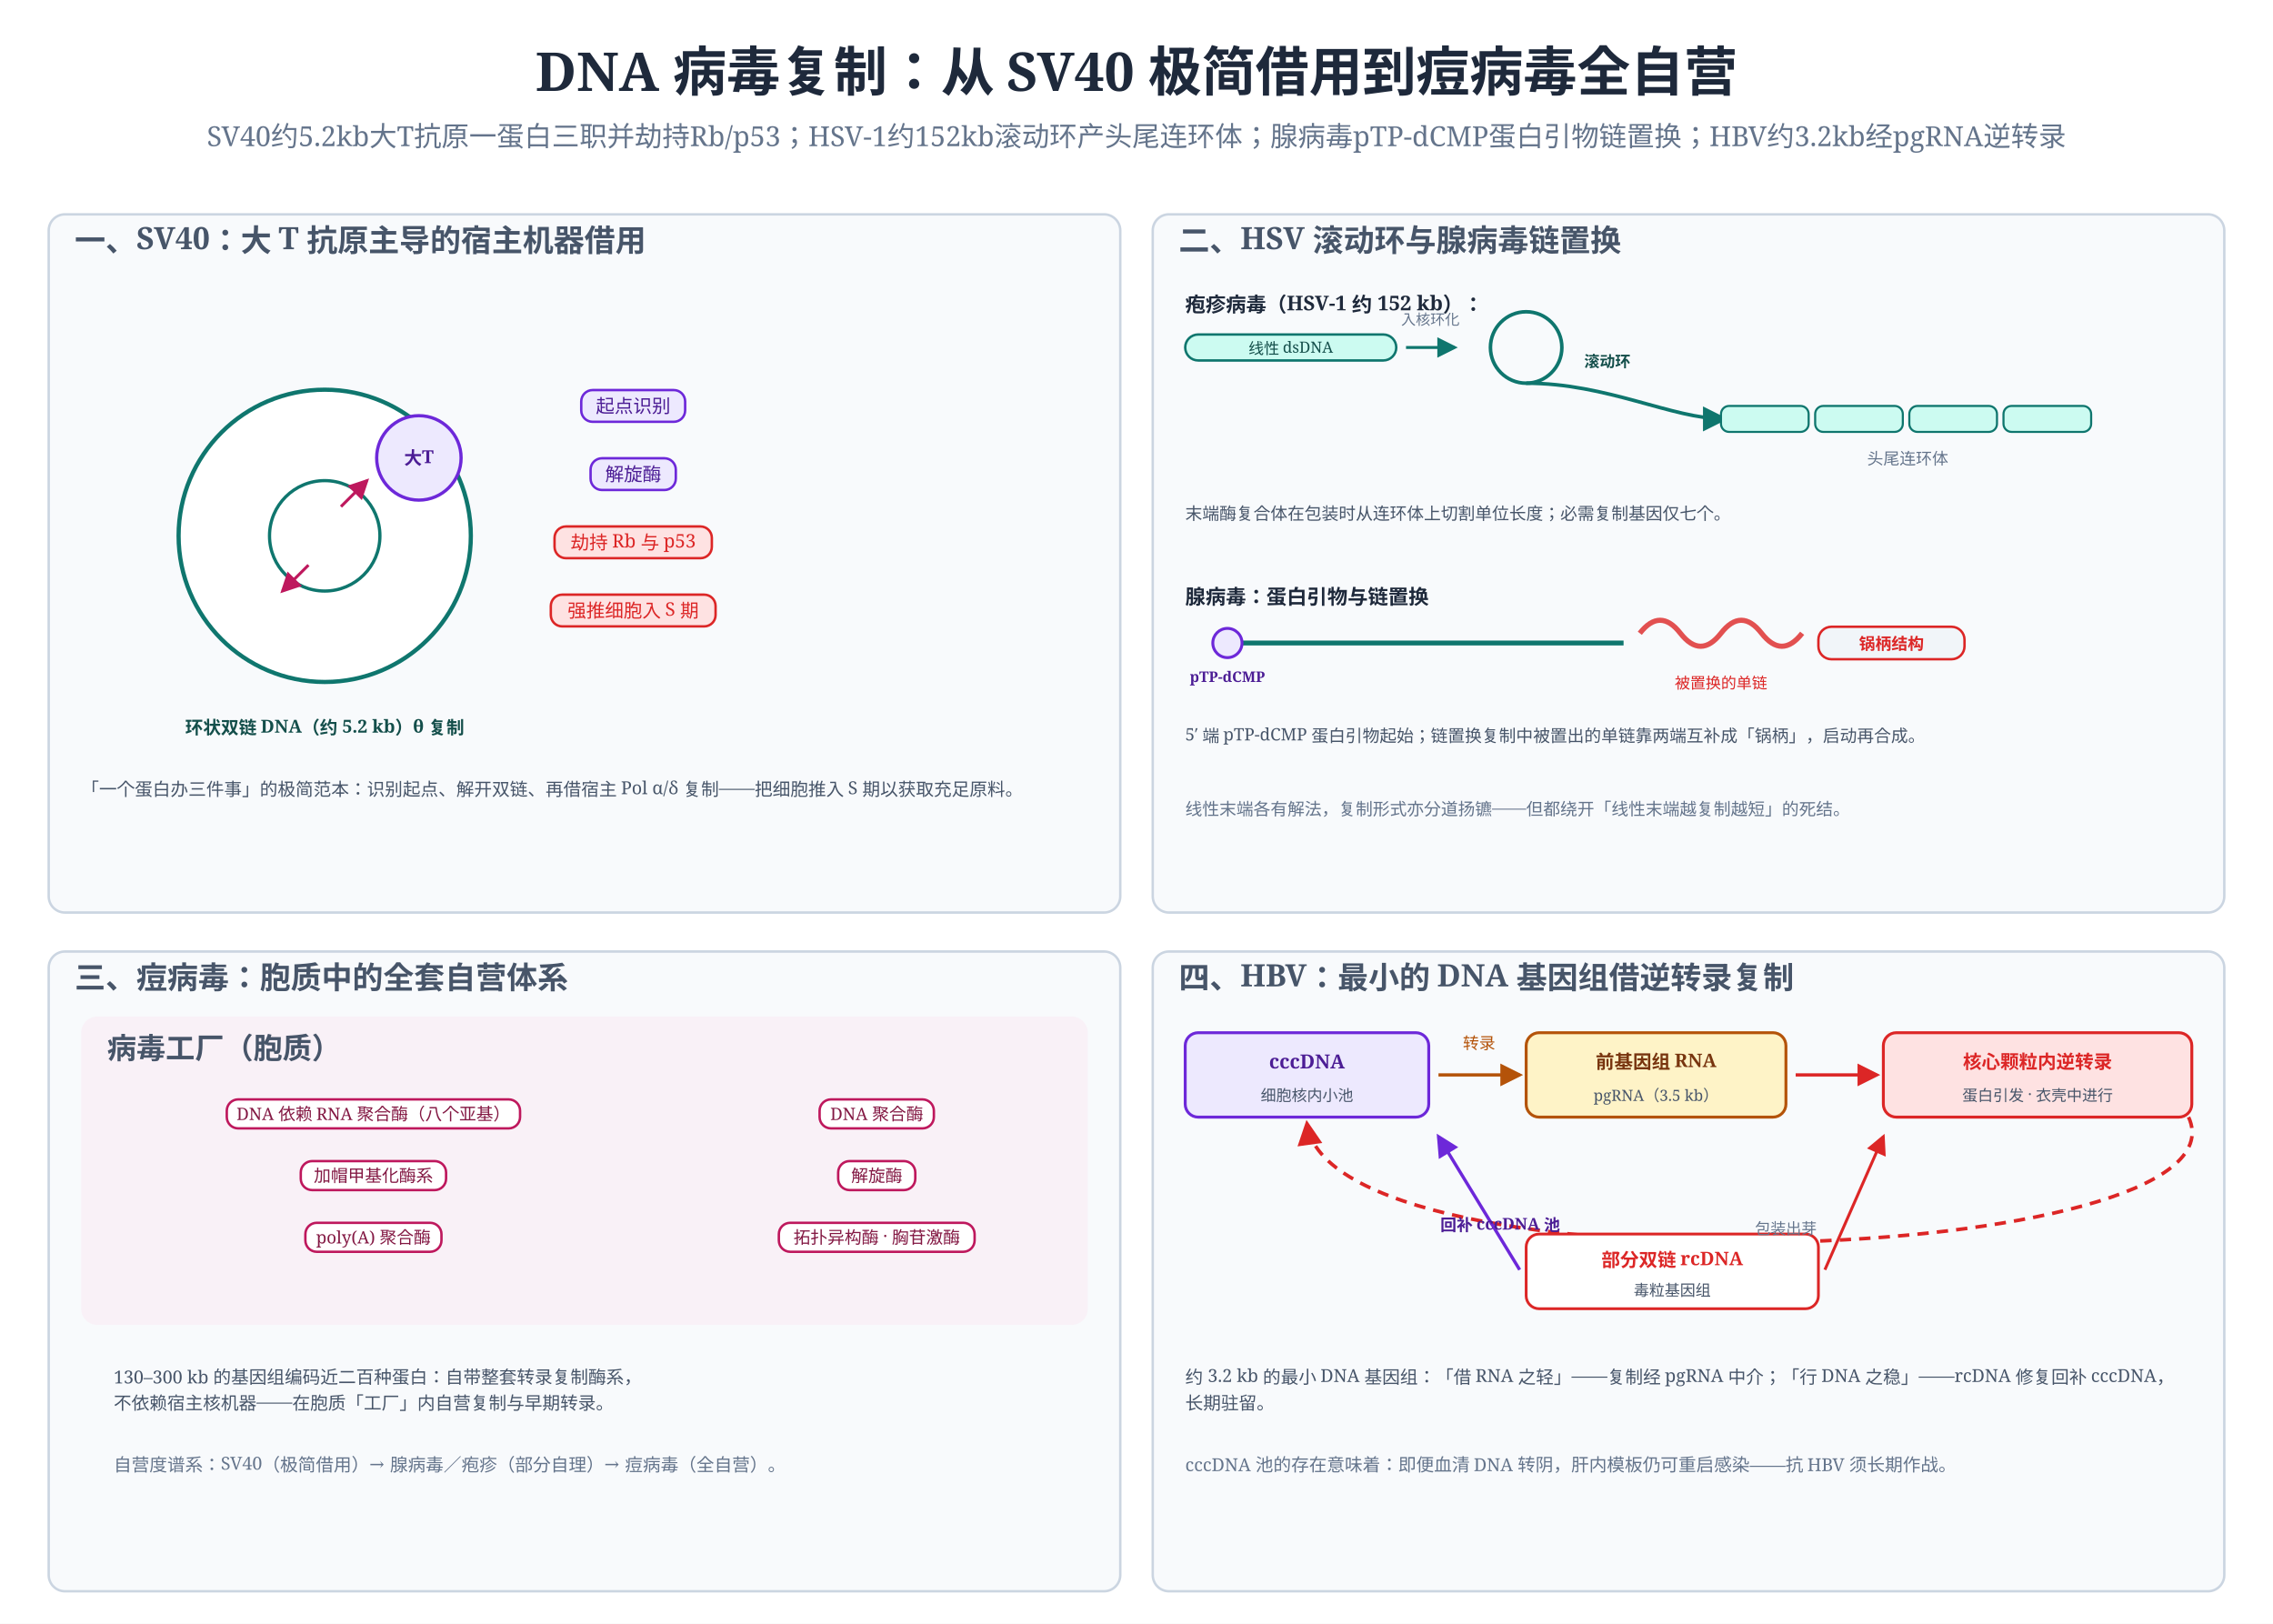
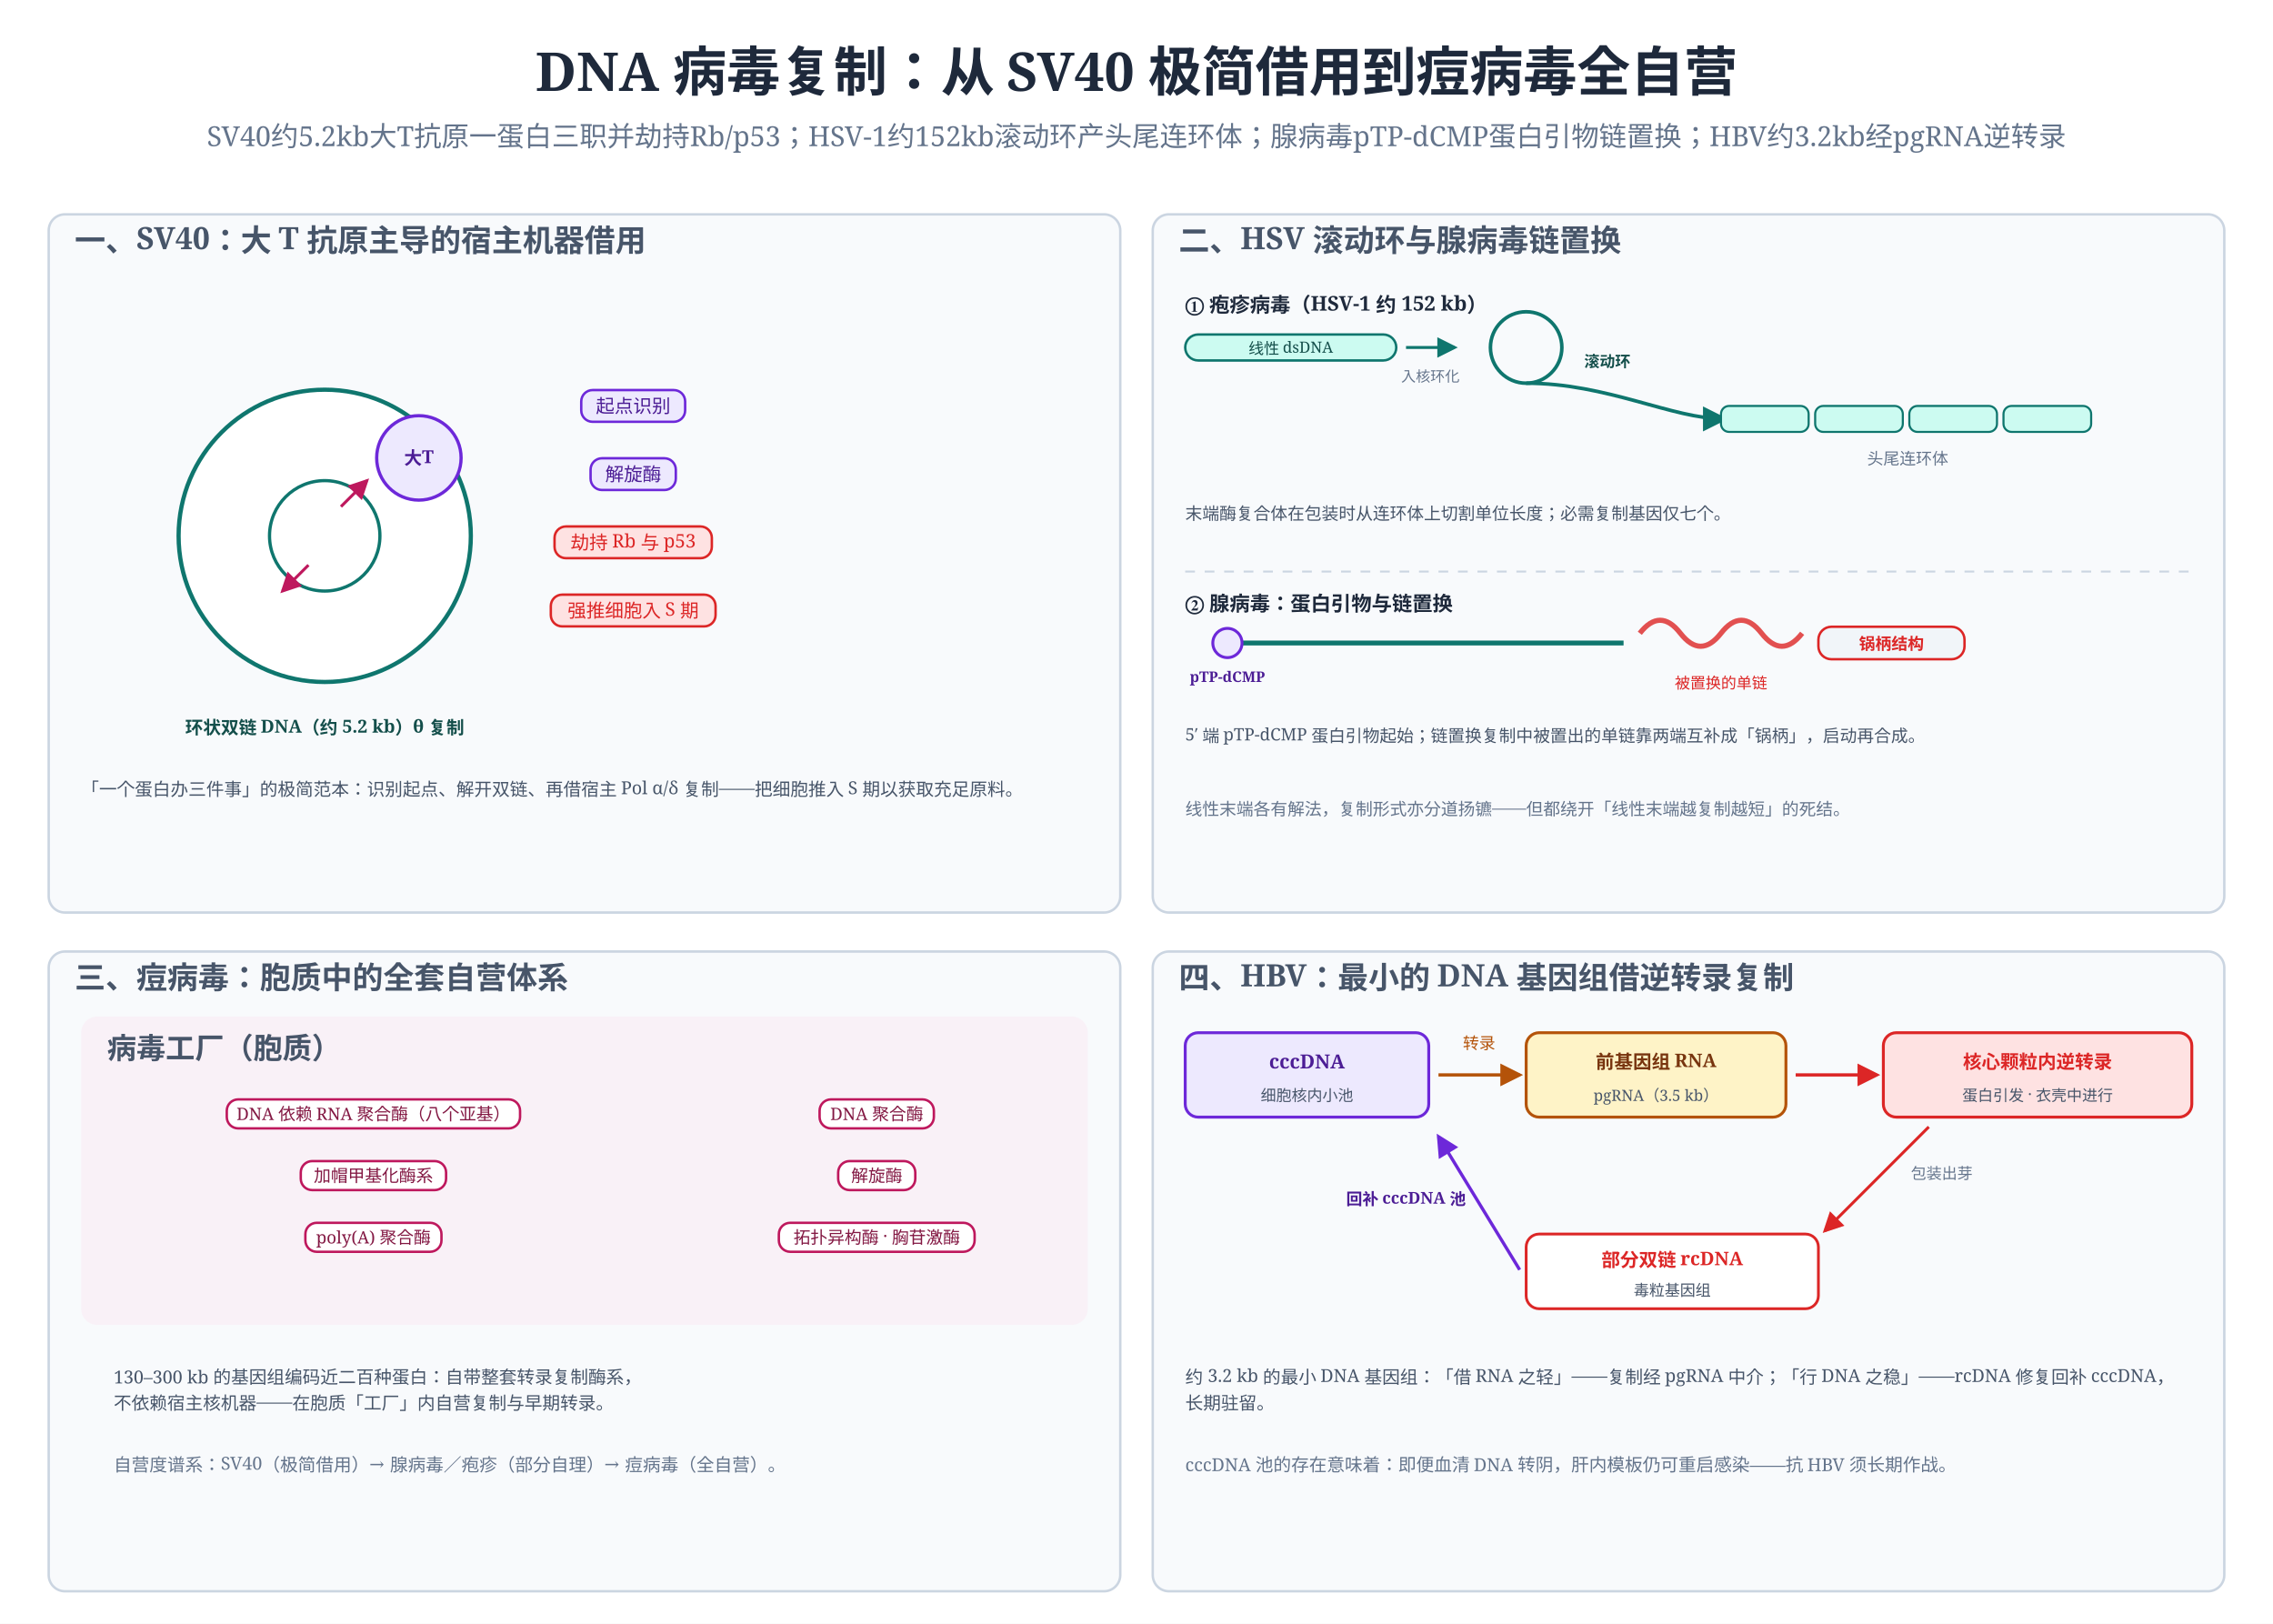
<svg xmlns="http://www.w3.org/2000/svg" width="1400" height="1000" viewBox="0 0 1400 1000" font-family="Noto Serif SC, LXGW WenKai, Songti SC, serif">
  <defs>
    <marker id="arr-ink" viewBox="0 0 10 10" refX="8.5" refY="5" markerWidth="7" markerHeight="7" orient="auto-start-reverse">
      <path d="M0,0 L10,5 L0,10 z" fill="#334155" />
    </marker>
    <marker id="arr-dna" viewBox="0 0 10 10" refX="8.5" refY="5" markerWidth="7" markerHeight="7" orient="auto-start-reverse">
      <path d="M0,0 L10,5 L0,10 z" fill="#0f766e" />
    </marker>
    <marker id="arr-rna" viewBox="0 0 10 10" refX="8.5" refY="5" markerWidth="7" markerHeight="7" orient="auto-start-reverse">
      <path d="M0,0 L10,5 L0,10 z" fill="#b45309" />
    </marker>
    <marker id="arr-pro" viewBox="0 0 10 10" refX="8.5" refY="5" markerWidth="7" markerHeight="7" orient="auto-start-reverse">
      <path d="M0,0 L10,5 L0,10 z" fill="#6d28d9" />
    </marker>
    <marker id="arr-enz" viewBox="0 0 10 10" refX="8.5" refY="5" markerWidth="7" markerHeight="7" orient="auto-start-reverse">
      <path d="M0,0 L10,5 L0,10 z" fill="#be185d" />
    </marker>
    <marker id="arr-acc" viewBox="0 0 10 10" refX="8.5" refY="5" markerWidth="7" markerHeight="7" orient="auto-start-reverse">
      <path d="M0,0 L10,5 L0,10 z" fill="#0369a1" />
    </marker>
    <marker id="arr-ok" viewBox="0 0 10 10" refX="8.5" refY="5" markerWidth="7" markerHeight="7" orient="auto-start-reverse">
      <path d="M0,0 L10,5 L0,10 z" fill="#059669" />
    </marker>
    <marker id="arr-warn" viewBox="0 0 10 10" refX="8.5" refY="5" markerWidth="7" markerHeight="7" orient="auto-start-reverse">
      <path d="M0,0 L10,5 L0,10 z" fill="#b45309" />
    </marker>
    <marker id="arr-bad" viewBox="0 0 10 10" refX="8.5" refY="5" markerWidth="7" markerHeight="7" orient="auto-start-reverse">
      <path d="M0,0 L10,5 L0,10 z" fill="#dc2626" />
    </marker>
    <marker id="arr-mute" viewBox="0 0 10 10" refX="8.5" refY="5" markerWidth="7" markerHeight="7" orient="auto-start-reverse">
      <path d="M0,0 L10,5 L0,10 z" fill="#94a3b8" />
    </marker>
  </defs>
  <rect x="0" y="0" width="1400" height="1000" fill="#ffffff" />
  <text x="700" y="56" text-anchor="middle" font-size="33" font-weight="700" fill="#1e293b">DNA 病毒复制：从 SV40 极简借用到痘病毒全自营</text>
  <text x="700" y="90" text-anchor="middle" font-size="17" fill="#64748b">SV40约5.2kb大T抗原一蛋白三职并劫持Rb/p53；HSV-1约152kb滚动环产头尾连环体；腺病毒pTP-dCMP蛋白引物链置换；HBV约3.2kb经pgRNA逆转录</text>
  <rect x="30" y="132" width="660" height="430" rx="10" fill="#f8fafc" stroke="#cbd5e1" stroke-width="1.5" />
  <text x="46" y="154.84" font-size="19" fill="#475569" font-weight="700">一、SV40：大 T 抗原主导的宿主机器借用</text>
  <circle cx="200" cy="330" r="90" fill="#ffffff" stroke="#0f766e" stroke-width="2.6" />
  <ellipse cx="200" cy="330" rx="34" ry="34" fill="#ffffff" stroke="#0f766e" stroke-width="2" />
  <line x1="210" y1="312" x2="226" y2="296" stroke="#be185d" stroke-width="1.8" marker-end="url(#arr-enz)" />
  <line x1="190" y1="348" x2="174" y2="364" stroke="#be185d" stroke-width="1.8" marker-end="url(#arr-enz)" />
  <text x="200" y="452" font-size="11" fill="#134e4a" text-anchor="middle" font-weight="700">环状双链 DNA（约 5.2 kb）θ 复制</text>
  <circle cx="258" cy="282" r="26" fill="#ede9fe" stroke="#6d28d9" stroke-width="2" />
  <text x="258" y="286" font-size="11" fill="#4c1d95" text-anchor="middle" font-weight="700">大T</text>
  <rect x="358" y="240.225" width="64" height="19.55" rx="7" fill="#ede9fe" stroke="#6d28d9" stroke-width="1.5" />
  <text x="390" y="254.14" font-size="11.5" fill="#4c1d95" text-anchor="middle">起点识别</text>
  <rect x="363.75" y="282.225" width="52.5" height="19.55" rx="7" fill="#ede9fe" stroke="#6d28d9" stroke-width="1.5" />
  <text x="390" y="296.14" font-size="11.5" fill="#4c1d95" text-anchor="middle">解旋酶</text>
  <rect x="341.555" y="324.225" width="96.89" height="19.55" rx="7" fill="#fee2e2" stroke="#dc2626" stroke-width="1.5" />
  <text x="390" y="338.14" font-size="11.5" fill="#dc2626" text-anchor="middle">劫持 Rb 与 p53</text>
  <rect x="339.255" y="366.225" width="101.49" height="19.55" rx="7" fill="#fee2e2" stroke="#dc2626" stroke-width="1.5" />
  <text x="390" y="380.14" font-size="11.5" fill="#dc2626" text-anchor="middle">强推细胞入 S 期</text>
  <text x="50" y="490" font-size="11" fill="#475569">「一个蛋白办三件事」的极简范本：识别起点、解开双链、再借宿主 Pol α/δ 复制——把细胞推入 S 期以获取充足原料。</text>
  <rect x="710" y="132" width="660" height="430" rx="10" fill="#f8fafc" stroke="#cbd5e1" stroke-width="1.5" />
  <text x="726" y="154.84" font-size="19" fill="#475569" font-weight="700">二、HSV 滚动环与腺病毒链置换</text>
-   <text x="730" y="192" font-size="12.5" fill="#1e293b" font-weight="700">疱疹病毒（HSV-1 约 152 kb）：</text>
+   <text x="730" y="192" font-size="12.5" fill="#1e293b" font-weight="700">① 疱疹病毒（HSV-1 约 152 kb）</text>
  <rect x="730" y="206" width="130" height="16" rx="8" fill="#ccfbf1" stroke="#0f766e" stroke-width="1.5" />
  <text x="795" y="218" font-size="9.5" fill="#134e4a" text-anchor="middle">线性 dsDNA</text>
  <line x1="866" y1="214" x2="896" y2="214" stroke="#0f766e" stroke-width="1.8" marker-end="url(#arr-dna)" />
-   <text x="881" y="200" font-size="9" fill="#64748b" text-anchor="middle">入核环化</text>
+   <text x="881" y="235" font-size="9" fill="#64748b" text-anchor="middle">入核环化</text>
  <circle cx="940" cy="214" r="22" fill="none" stroke="#0f766e" stroke-width="2.2" />
  <path d="M 940,236 C 990,236 1030,258 1062,258" fill="none" stroke="#0f766e" stroke-width="2.2" marker-end="url(#arr-dna)" />
  <text x="990" y="226" font-size="9.5" fill="#134e4a" text-anchor="middle" font-weight="700">滚动环</text>
  <rect x="1060" y="250" width="54" height="16" rx="5" fill="#ccfbf1" stroke="#0f766e" stroke-width="1.3" />
  <rect x="1118" y="250" width="54" height="16" rx="5" fill="#ccfbf1" stroke="#0f766e" stroke-width="1.3" />
  <rect x="1176" y="250" width="54" height="16" rx="5" fill="#ccfbf1" stroke="#0f766e" stroke-width="1.3" />
  <rect x="1234" y="250" width="54" height="16" rx="5" fill="#ccfbf1" stroke="#0f766e" stroke-width="1.3" />
  <text x="1175" y="286" font-size="10" fill="#64748b" text-anchor="middle">头尾连环体</text>
  <text x="730" y="320" font-size="10.5" fill="#475569">末端酶复合体在包装时从连环体上切割单位长度；必需复制基因仅七个。</text>
-   <text x="730" y="372" font-size="12.5" fill="#1e293b" font-weight="700">腺病毒：蛋白引物与链置换</text>
+   <line x1="730" y1="352" x2="1350" y2="352" stroke="#cbd5e1" stroke-width="1.2" stroke-dasharray="6 6" />
+   <text x="730" y="376" font-size="12.5" fill="#1e293b" font-weight="700">② 腺病毒：蛋白引物与链置换</text>
  <line x1="760" y1="396" x2="1000" y2="396" stroke="#0f766e" stroke-width="3" />
  <circle cx="756" cy="396" r="9" fill="#ede9fe" stroke="#6d28d9" stroke-width="1.8" />
  <text x="756" y="420" font-size="9" fill="#4c1d95" text-anchor="middle" font-weight="700">pTP-dCMP</text>
  <path d="M 1010,390 q 12.5,-16 25,0 q 12.5,16 25,0 q 12.5,-16 25,0 q 12.5,16 25,0" fill="none" opacity="0.8" stroke="#dc2626" stroke-width="3.2" />
  <text x="1060" y="424" font-size="9.5" fill="#dc2626" text-anchor="middle">被置换的单链</text>
  <rect x="1120" y="386" width="90" height="20" rx="8" fill="#f1f5f9" stroke="#dc2626" stroke-width="1.5" />
  <text x="1165" y="400" font-size="10" fill="#dc2626" text-anchor="middle" font-weight="700">锅柄结构</text>
  <text x="730" y="456" font-size="10.5" fill="#475569">5′ 端 pTP-dCMP 蛋白引物起始；链置换复制中被置出的单链靠两端互补成「锅柄」，启动再合成。</text>
  <text x="730" y="502" font-size="10.5" fill="#64748b">线性末端各有解法，复制形式亦分道扬镳——但都绕开「线性末端越复制越短」的死结。</text>
  <rect x="30" y="586" width="660" height="394" rx="10" fill="#f8fafc" stroke="#cbd5e1" stroke-width="1.5" />
  <text x="46" y="608.84" font-size="19" fill="#475569" font-weight="700">三、痘病毒：胞质中的全套自营体系</text>
  <rect x="50" y="626" width="620" height="190" rx="10" fill="#fce7f3" fill-opacity="0.45" />
  <text x="66" y="652" font-size="18" fill="#475569" font-weight="700">病毒工厂（胞质）</text>
  <rect x="139.68" y="677.075" width="180.64" height="17.85" rx="7" fill="#ffffff" stroke="#be185d" stroke-width="1.5" />
  <text x="230" y="689.78" font-size="10.5" fill="#831843" text-anchor="middle">DNA 依赖 RNA 聚合酶（八个亚基）</text>
  <rect x="185.25" y="715.075" width="89.5" height="17.85" rx="7" fill="#ffffff" stroke="#be185d" stroke-width="1.5" />
  <text x="230" y="727.78" font-size="10.5" fill="#831843" text-anchor="middle">加帽甲基化酶系</text>
  <rect x="188.085" y="753.075" width="83.83" height="17.85" rx="7" fill="#ffffff" stroke="#be185d" stroke-width="1.5" />
  <text x="230" y="765.78" font-size="10.5" fill="#831843" text-anchor="middle">poly(A) 聚合酶</text>
  <rect x="504.805" y="677.075" width="70.39" height="17.85" rx="7" fill="#ffffff" stroke="#be185d" stroke-width="1.5" />
  <text x="540" y="689.78" font-size="10.5" fill="#831843" text-anchor="middle">DNA 聚合酶</text>
  <rect x="516.25" y="715.075" width="47.5" height="17.85" rx="7" fill="#ffffff" stroke="#be185d" stroke-width="1.5" />
  <text x="540" y="727.78" font-size="10.5" fill="#831843" text-anchor="middle">解旋酶</text>
  <rect x="479.71" y="753.075" width="120.58" height="17.85" rx="7" fill="#ffffff" stroke="#be185d" stroke-width="1.5" />
  <text x="540" y="765.78" font-size="10.5" fill="#831843" text-anchor="middle">拓扑异构酶 · 胸苷激酶</text>
  <text x="70" y="852" font-size="11" fill="#475569">130–300 kb 的基因组编码近二百种蛋白：自带整套转录复制酶系，</text>
  <text x="70" y="868" font-size="11" fill="#475569">不依赖宿主核机器——在胞质「工厂」内自营复制与早期转录。</text>
  <text x="70" y="906" font-size="11" fill="#64748b">自营度谱系：SV40（极简借用）→ 腺病毒／疱疹（部分自理）→ 痘病毒（全自营）。</text>
  <rect x="710" y="586" width="660" height="394" rx="10" fill="#f8fafc" stroke="#cbd5e1" stroke-width="1.5" />
  <text x="726" y="608.84" font-size="19" fill="#475569" font-weight="700">四、HBV：最小的 DNA 基因组借逆转录复制</text>
  <rect x="730" y="636" width="150" height="52" rx="8" fill="#ede9fe" stroke="#6d28d9" stroke-width="1.8" />
  <text x="805" y="658" font-size="12" fill="#4c1d95" text-anchor="middle" font-weight="700">cccDNA</text>
  <text x="805" y="678" font-size="9.5" fill="#475569" text-anchor="middle">细胞核内小池</text>
  <line x1="886" y1="662" x2="936" y2="662" stroke="#b45309" stroke-width="2" marker-end="url(#arr-rna)" />
  <text x="911" y="646" font-size="10" fill="#b45309" text-anchor="middle">转录</text>
  <rect x="940" y="636" width="160" height="52" rx="8" fill="#fef3c7" stroke="#b45309" stroke-width="1.8" />
  <text x="1020" y="658" font-size="11.5" fill="#78350f" text-anchor="middle" font-weight="700">前基因组 RNA</text>
  <text x="1020" y="678" font-size="9.5" fill="#475569" text-anchor="middle">pgRNA（3.5 kb）</text>
  <line x1="1106" y1="662" x2="1156" y2="662" stroke="#dc2626" stroke-width="2" marker-end="url(#arr-bad)" />
  <rect x="1160" y="636" width="190" height="52" rx="8" fill="#fee2e2" stroke="#dc2626" stroke-width="1.8" />
  <text x="1255" y="658" font-size="11.5" fill="#dc2626" text-anchor="middle" font-weight="700">核心颗粒内逆转录</text>
  <text x="1255" y="678" font-size="9.5" fill="#475569" text-anchor="middle">蛋白引发 · 衣壳中进行</text>
-   <path d="M 1348,688 C 1390,780 820,800 805,692" fill="none" stroke="#dc2626" stroke-width="2.2" stroke-dasharray="7 5" marker-end="url(#arr-bad)" />
+   <line x1="1188" y1="694" x2="1124" y2="758" stroke="#dc2626" stroke-width="1.8" marker-end="url(#arr-bad)" />
+   <text x="1196" y="726" font-size="9.5" fill="#64748b" text-anchor="middle">包装出芽</text>
  <rect x="940" y="760" width="180" height="46" rx="8" fill="#ffffff" stroke="#dc2626" stroke-width="1.7" />
  <text x="1030" y="780" font-size="11.5" fill="#dc2626" text-anchor="middle" font-weight="700">部分双链 rcDNA</text>
  <text x="1030" y="798" font-size="9.5" fill="#475569" text-anchor="middle">毒粒基因组</text>
-   <line x1="1124" y1="782" x2="1160" y2="700" stroke="#dc2626" stroke-width="1.8" marker-end="url(#arr-bad)" />
-   <text x="1100" y="760" font-size="9.5" fill="#64748b" text-anchor="middle">包装出芽</text>
  <line x1="936" y1="782" x2="886" y2="700" stroke="#6d28d9" stroke-width="2" marker-end="url(#arr-pro)" />
-   <text x="924" y="758" font-size="10" fill="#4c1d95" text-anchor="middle" font-weight="700">回补 cccDNA 池</text>
+   <text x="866" y="742" font-size="10" fill="#4c1d95" text-anchor="middle" font-weight="700">回补 cccDNA 池</text>
  <text x="730" y="852" font-size="11" fill="#475569">约 3.2 kb 的最小 DNA 基因组：「借 RNA 之轻」——复制经 pgRNA 中介；「行 DNA 之稳」——rcDNA 修复回补 cccDNA，</text>
  <text x="730" y="868" font-size="11" fill="#475569">长期驻留。</text>
  <text x="730" y="906" font-size="11" fill="#64748b">cccDNA 池的存在意味着：即便血清 DNA 转阴，肝内模板仍可重启感染——抗 HBV 须长期作战。</text>
</svg>
